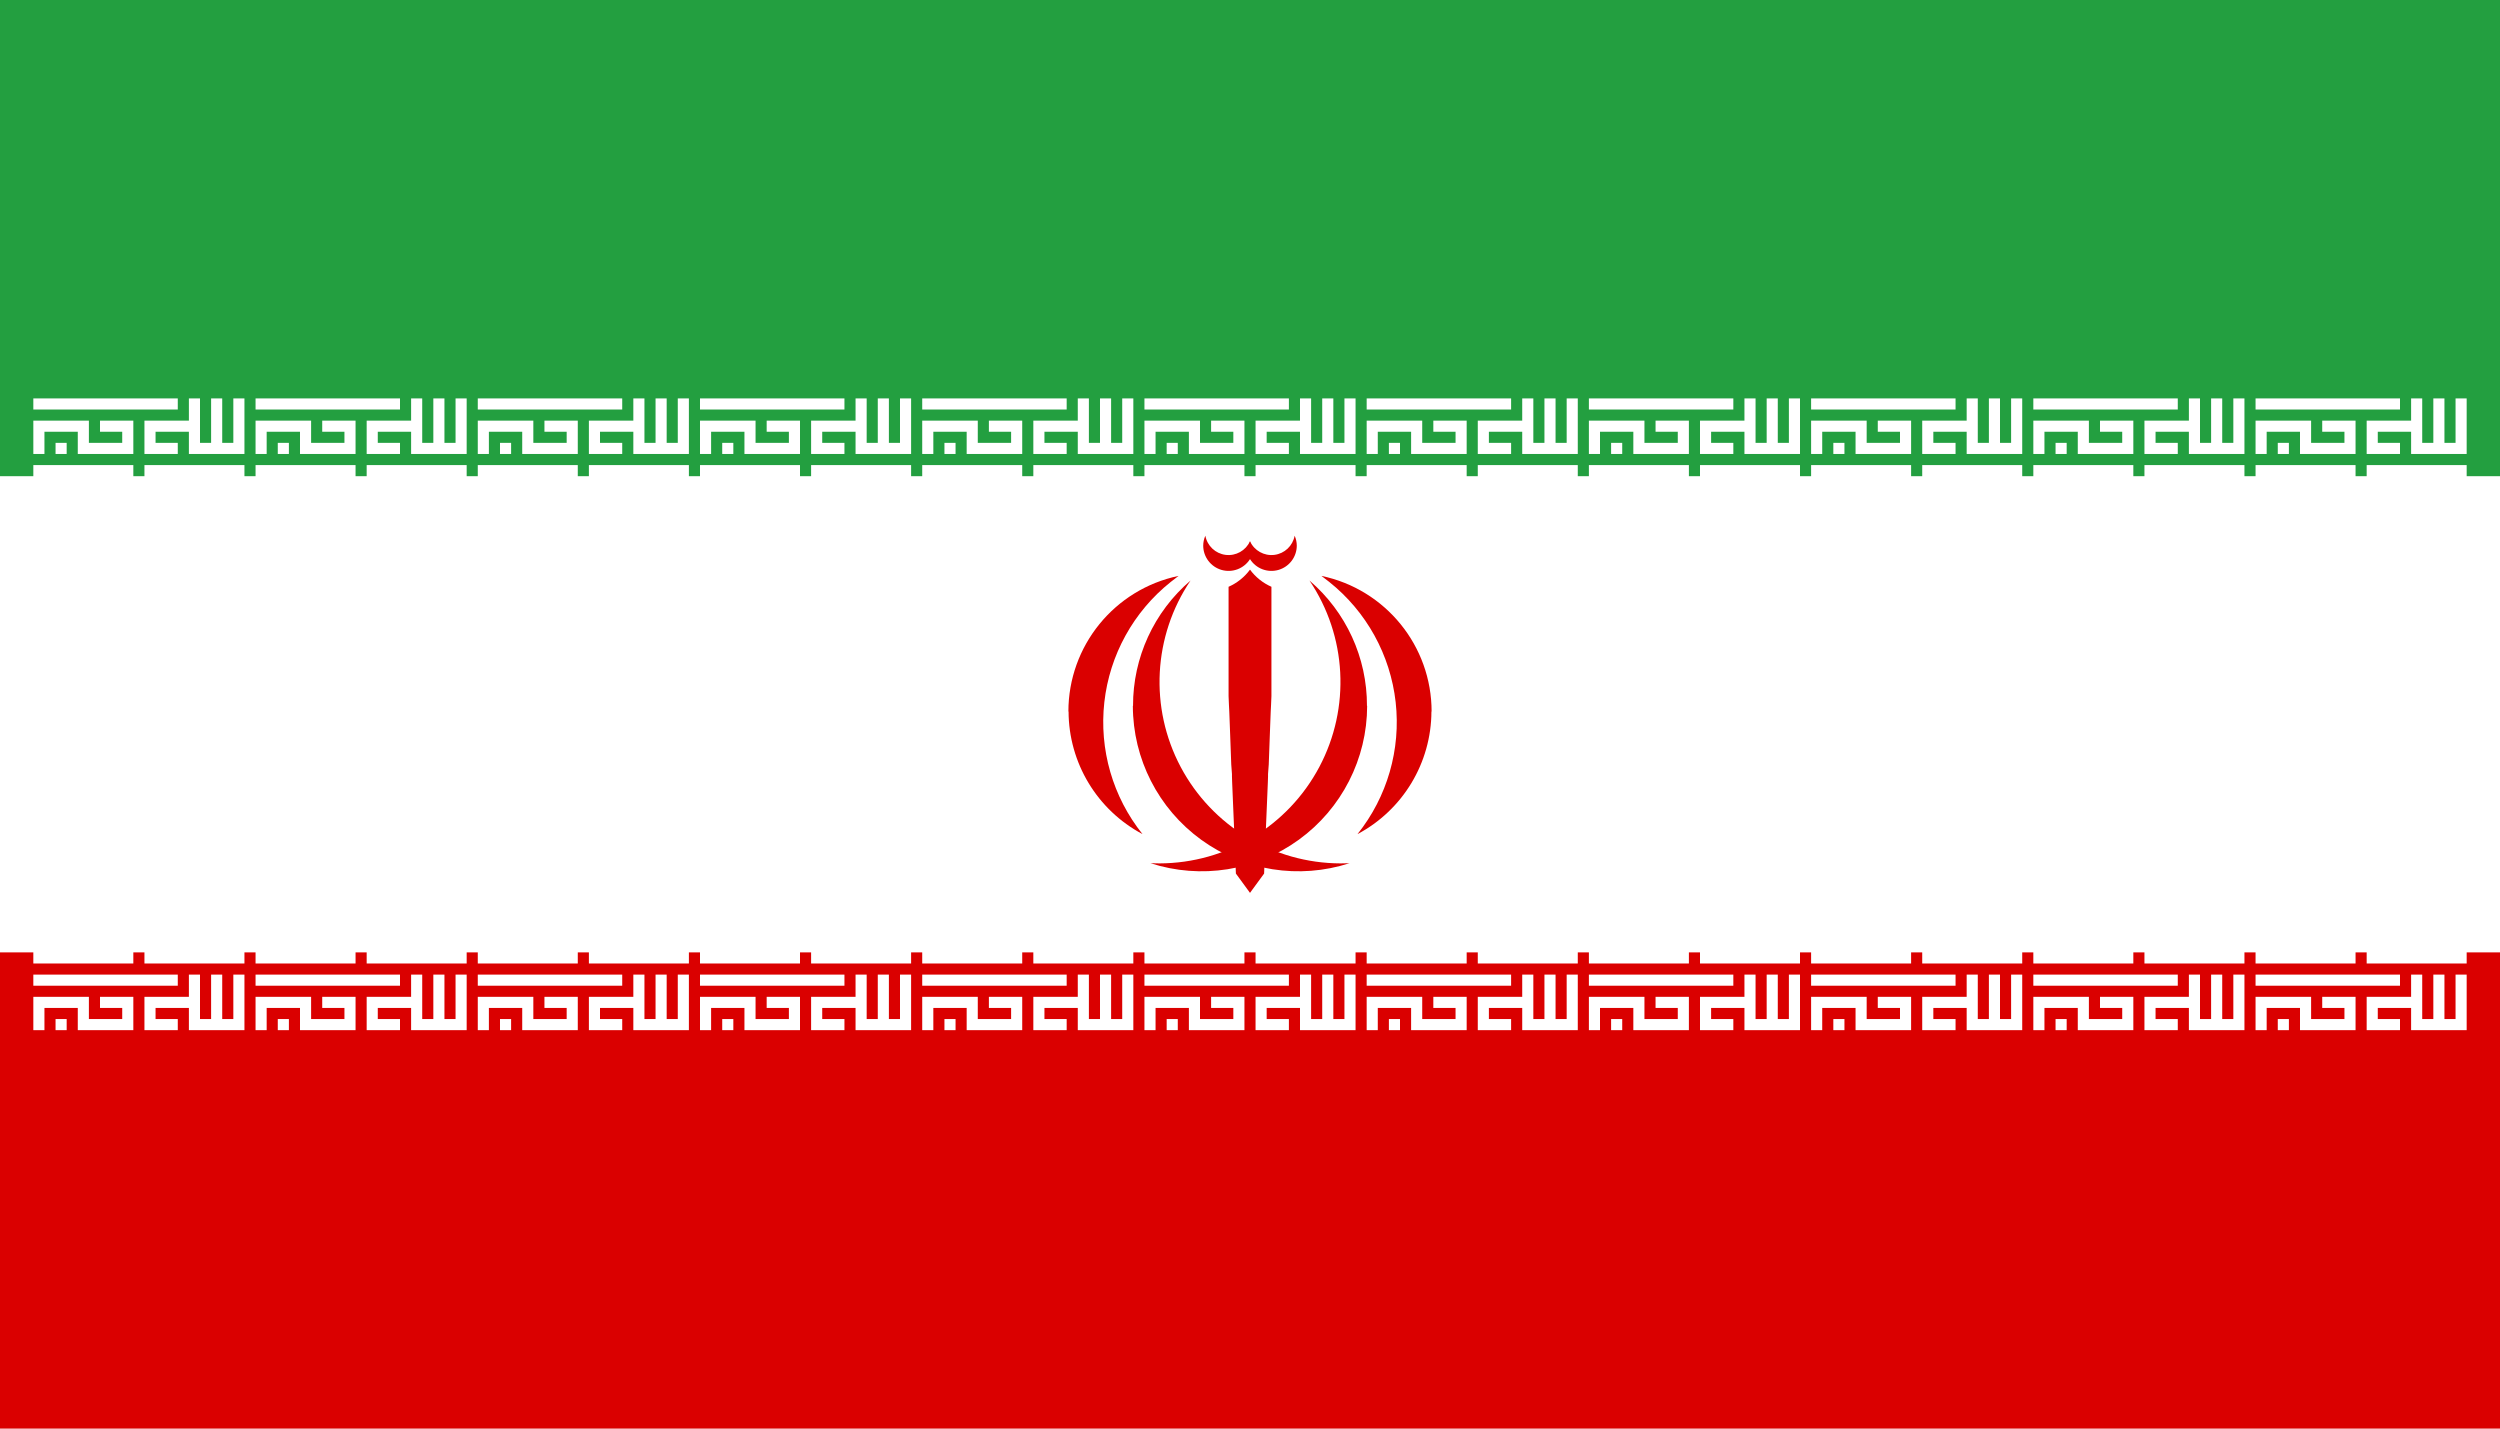
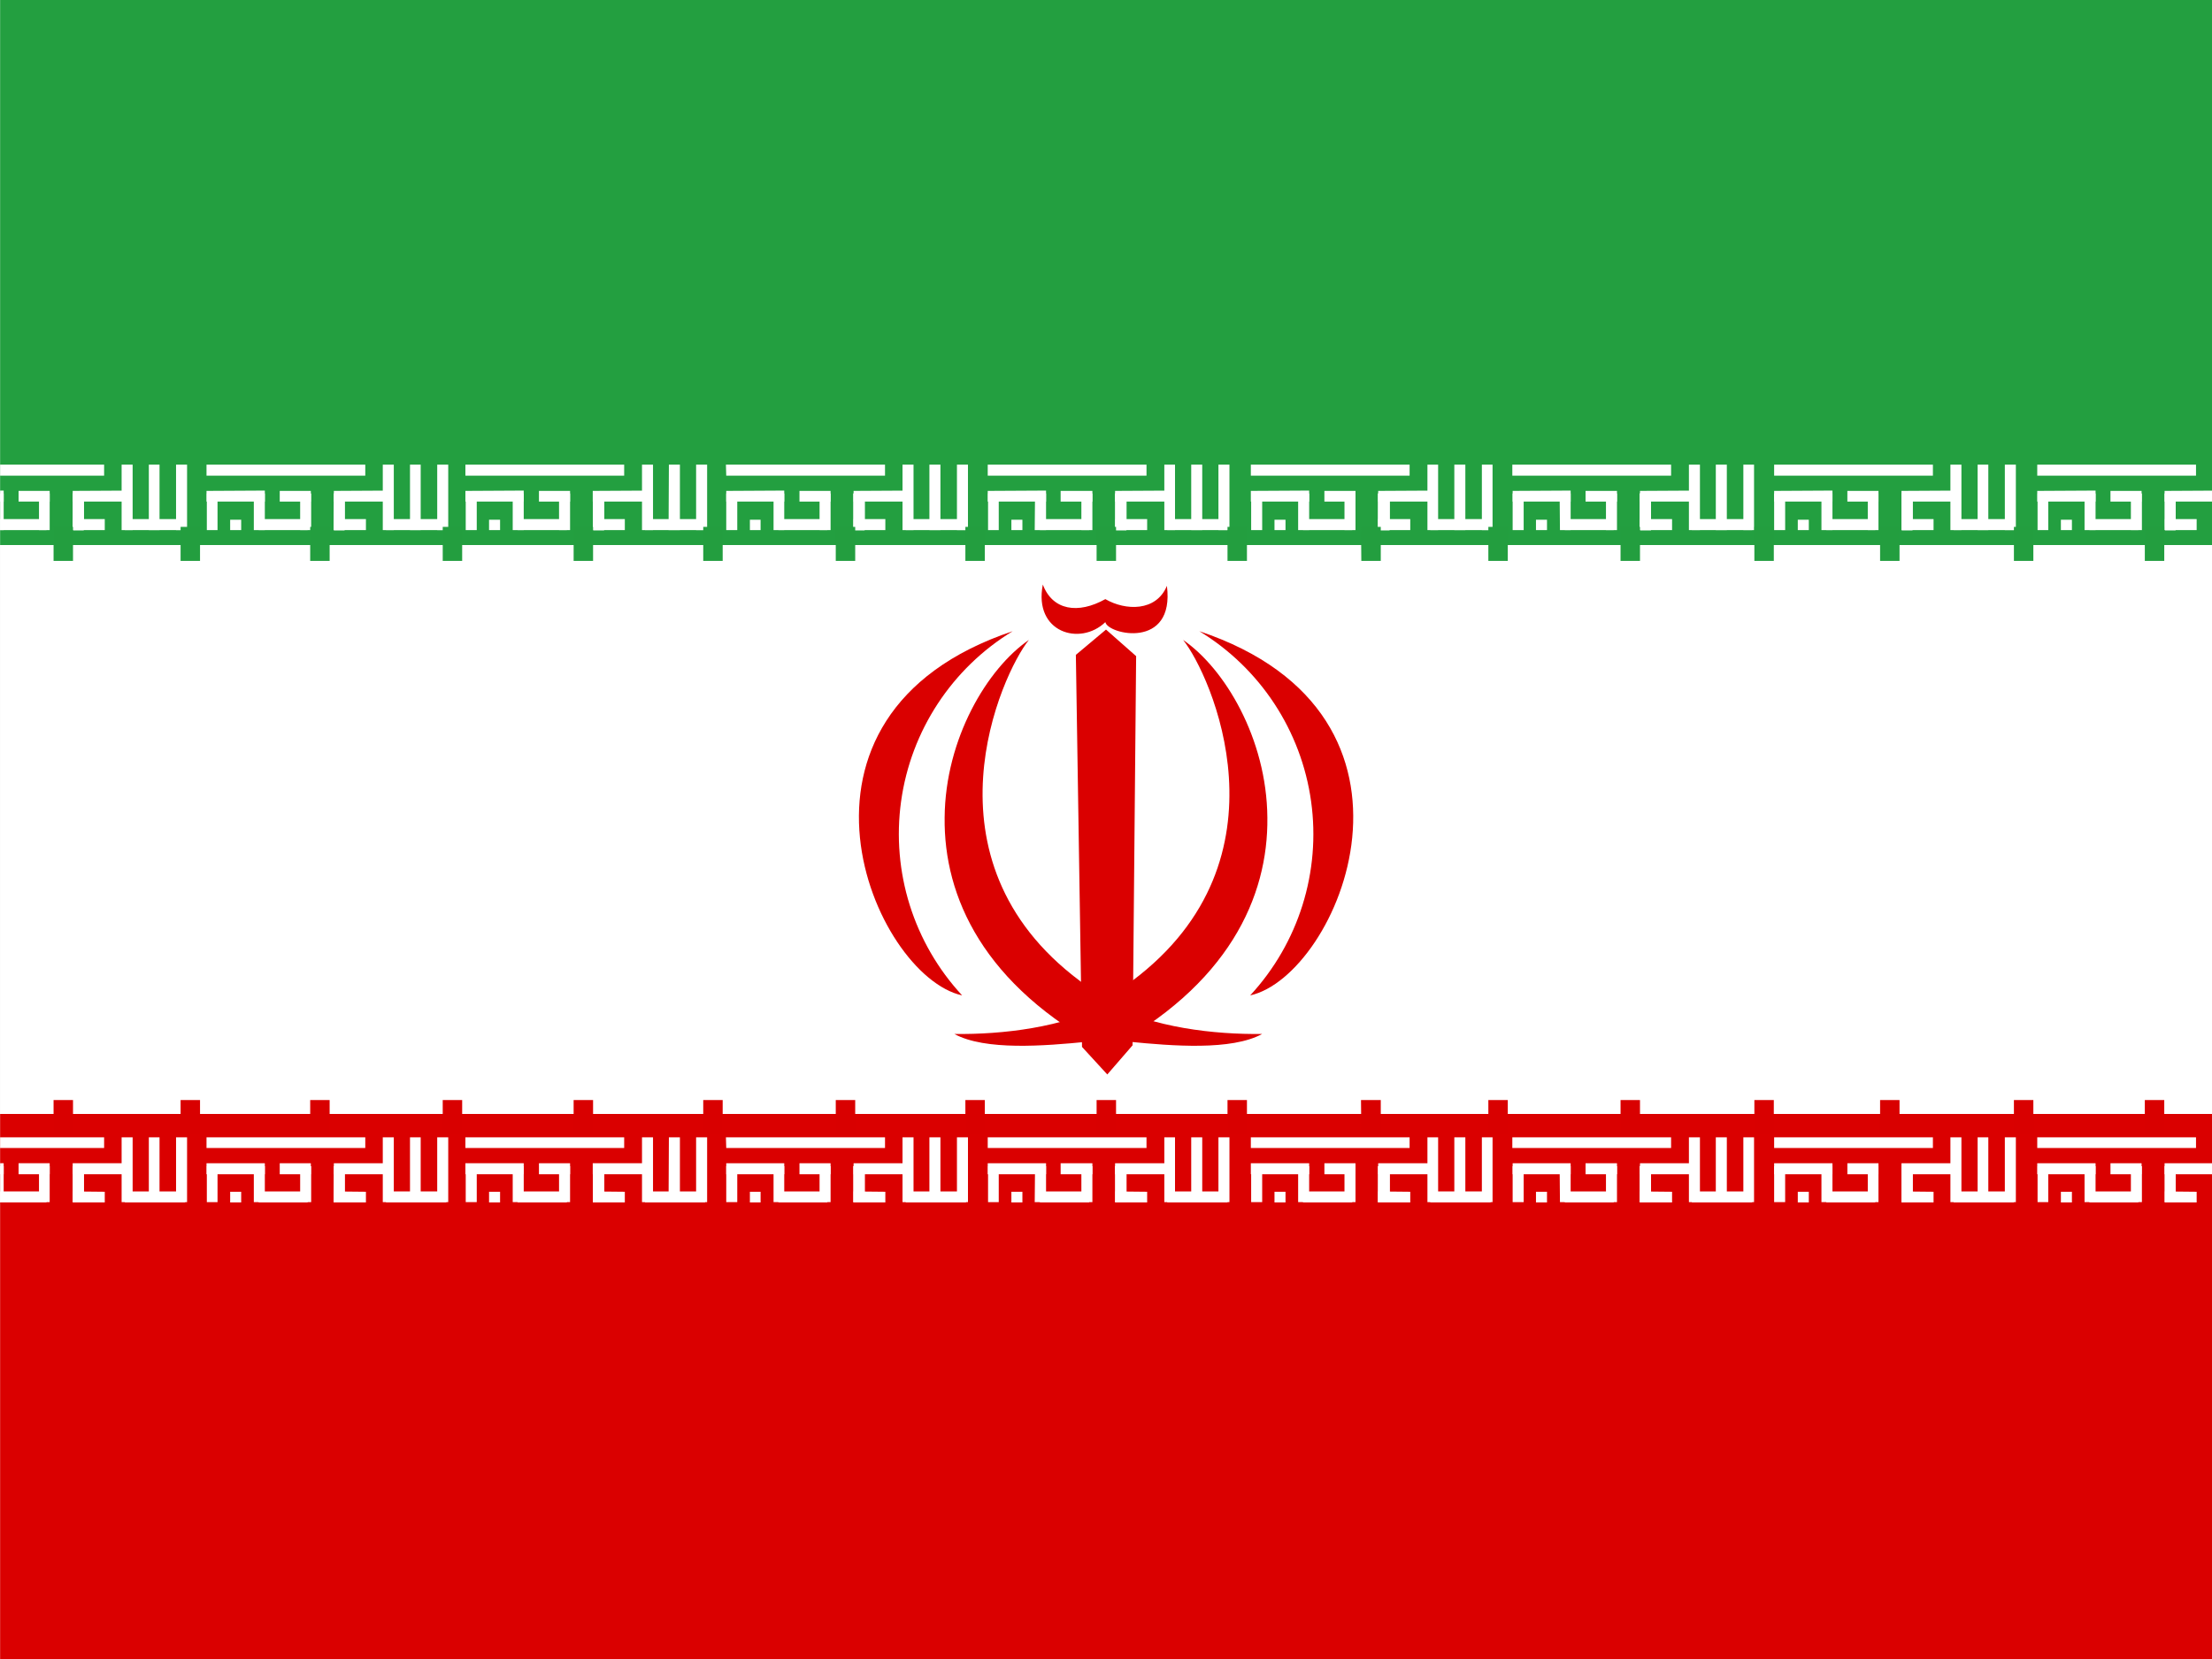
- <svg xmlns="http://www.w3.org/2000/svg" xmlns:xlink="http://www.w3.org/1999/xlink" width="630" height="360">
-   <path fill="#da0000" d="M0 0h630v360H0z" />
-   <path fill="#fff" d="M0 0h630v240H0z" />
-   <path fill="#239f40" d="M0 0h630v120H0z" />
-   <g transform="translate(8.4 100.4)">
-     <g id="e">
-       <g id="c" fill="none" stroke="#fff" stroke-width="2">
-         <path id="b" d="M0 1h26M1 10V5h8v4h8V5h-5M4 9h2m20 0h-5V5h8m0-5v9h8V0m-4 0v9" transform="scale(1.4)" />
-         <path id="a" d="M0 7h9m1 0h9" transform="scale(2.8)" />
-         <use xlink:href="#a" y="120" />
-         <use xlink:href="#b" y="145.2" />
-       </g>
-       <g id="d">
-         <use xlink:href="#c" x="56" />
-         <use xlink:href="#c" x="112" />
-         <use xlink:href="#c" x="168" />
-       </g>
-     </g>
-     <use xlink:href="#d" x="168" />
-     <use xlink:href="#e" x="392" />
-   </g>
-   <g fill="#da0000" transform="matrix(45 0 0 45 315 180)">
-     <g id="f">
-       <path d="M1.016-.016a.78.78 0 0 1-.414.687A1.004 1.004 0 0 0 .444-.741L.4-.775a.776.776 0 0 1 .617.76" />
-       <path d="M.656-.047A.927.927 0 0 1-.557.834l.05.001A1.016 1.016 0 0 0 .333-.749a.92.92 0 0 1 .322.702M.262-.944A.142.142 0 0 1 0-.869l-.017-.017L0-.969A.132.132 0 0 0 .25-1a.14.14 0 0 1 .012.056" />
-       <path d="M.12-.714A.3.3 0 0 1 0-.81l-.05.794L0 1 .079.892l.01-.25L.1.38.101.348V.335L.105.281.111.117l.005-.132.002-.039.002-.048zM0-.55Zm0 .865Z" />
-     </g>
-     <use xlink:href="#f" transform="scale(-1 1)" />
+ <svg xmlns="http://www.w3.org/2000/svg" id="flag-icons-ir" viewBox="0 0 640 480">
+   <defs>
+     <clipPath id="ir-a">
+       <path fill-opacity=".7" d="M-85.3 0h682.7v512H-85.3z" />
+     </clipPath>
+   </defs>
+   <g fill-rule="evenodd" clip-path="url(#ir-a)" transform="translate(80)scale(.9375)">
+     <path fill="#fff" d="M-192 0h896v512h-896z" />
+     <path fill="#da0000" d="M-192 343.8h896V512h-896z" />
+     <g fill="#fff" stroke-width="1pt">
+       <path d="M-21.6 351h49v3.3h-49zm7.3 16.8h3.4v3.3h-3.4zm41.9 0v3.3h-9.8v-3.4zm5.2-16.8h3.4v20h-3.4z" />
+       <path d="M52.4 367.7v3.4H33.8v-3.4zm-34.6-7.9H21v11.3h-3.3z" />
+       <path d="M49.6 351H53v20h-3.4zm-8.4 0h3.3v20h-3.3zm-44.8 8v3.4h-18V359zm39.3 0v3.4h-18V359z" />
+       <path d="M17.8 359.9H21V371h-3.3z" />
+       <path d="M17.8 359.9H21V371h-3.3z" />
+       <path d="M17.8 359.9H21V371h-3.3zm-39.3 0h3.3V371h-3.3zm28.8 0h3.4V371H7.3zm-14.3 0h3.4V371H-7z" />
+       <path d="M9.6 367.7v3.4H-5.5v-3.4zm1-8.7v3.4H1V359z" />
+     </g>
+     <g fill="#fff" stroke-width="1pt">
+       <path d="M-102.2 351h49v3.3h-49zm7.3 16.8h3.4v3.3H-95zm41.9 0v3.3h-9.8v-3.4zm5.2-16.8h3.4v20h-3.4z" />
+       <path d="M-28.2 367.7v3.4h-18.6v-3.4zm-34.6-7.9h3.3v11.3h-3.3z" />
+       <path d="M-31 351h3.4v20H-31zm-8.4 0h3.3v20h-3.3zm-44.8 8v3.4h-18V359zm39.3 0v3.4h-18V359z" />
+       <path d="M-62.8 359.9h3.3V371h-3.3z" />
+       <path d="M-62.8 359.9h3.3V371h-3.3z" />
+       <path d="M-62.8 359.9h3.3V371h-3.3zm-39.3 0h3.3V371h-3.3zm28.8 0h3.3V371h-3.3zm-14.3 0h3.4V371h-3.4z" />
+       <path d="M-71 367.7v3.4h-15v-3.4zm1-8.7v3.4h-9.6V359z" />
+     </g>
+     <g fill="#fff" stroke-width="1pt">
+       <path d="M58.3 351h49v3.3h-49zm7.3 16.8H69v3.3h-3.4zm41.9 0v3.3h-9.8v-3.4zm5.3-16.8h3.4v20h-3.4z" />
+       <path d="M132.3 367.7v3.4h-18.6v-3.4zm-34.6-7.9h3.4v11.3h-3.4z" />
+       <path d="M129.5 351h3.4v20h-3.4zm-8.4 0h3.4v20H121zm-44.8 8v3.4h-18V359zm39.3 0v3.4h-18V359z" />
+       <path d="M97.7 359.9h3.4V371h-3.4z" />
+       <path d="M97.7 359.9h3.4V371h-3.4z" />
+       <path d="M97.7 359.9h3.4V371h-3.4zm-39.3 0h3.4V371h-3.4zm28.8 0h3.4V371h-3.4zm-14.3 0h3.4V371h-3.4z" />
+       <path d="M89.6 367.7v3.4H74.4v-3.4zm1-8.7v3.4H81V359z" />
+     </g>
+     <g fill="#fff" stroke-width="1pt">
+       <path d="M622.7 351h49v3.3h-49zm7.3 16.8h3.4v3.3H630zm41.9 0v3.3H662v-3.4zm5.3-16.8h3.3v20h-3.4z" />
+       <path d="M696.7 367.7v3.4H678v-3.4zm-34.6-7.9h3.4v11.3H662z" />
+       <path d="M694 351h3.3v20h-3.4zm-8.5 0h3.4v20h-3.4zm-44.8 8v3.4h-18V359zm39.3 0v3.4h-18V359z" />
+       <path d="M662 359.9h3.5V371H662z" />
+       <path d="M662 359.9h3.5V371H662z" />
+       <path d="M662 359.9h3.5V371H662zm-39.2 0h3.4V371h-3.4zm28.8 0h3.4V371h-3.4zm-14.3 0h3.4V371h-3.4z" />
+       <path d="M654 367.7v3.4h-15.2v-3.4zm1-8.7v3.4h-9.6V359z" />
+     </g>
+     <g fill="#fff" stroke-width="1pt">
+       <path d="M138.7 351h49.1v3.3h-49zm7.4 16.8h3.3v3.3h-3.3zm41.8 0v3.3h-9.8v-3.4zm5.3-16.8h3.4v20h-3.4z" />
+       <path d="M212.8 367.7v3.4h-18.6v-3.4zm-34.7-7.9h3.4v11.3h-3.4z" />
+       <path d="M210 351h3.4v20H210zm-8.5 0h3.4v20h-3.4zm-44.8 8v3.4h-17.9V359zm39.3 0v3.4h-17.9V359z" />
+       <path d="M178.1 359.9h3.4V371h-3.4z" />
+       <path d="M178.1 359.9h3.4V371h-3.4z" />
+       <path d="M178.1 359.9h3.4V371h-3.4zm-39.3 0h3.4V371h-3.4zm28.8 0h3.4V371h-3.4zm-14.2 0h3.3V371h-3.3z" />
+       <path d="M170 367.7v3.4h-15.1v-3.4zm1-8.7v3.4h-9.6V359z" />
+     </g>
+     <g fill="#fff" stroke-width="1pt">
+       <path d="M219.5 351h49v3.3h-49zm7.3 16.8h3.4v3.3h-3.4zm41.9 0v3.3h-9.8v-3.4zM274 351h3.3v20H274z" />
+       <path d="M293.5 367.7v3.4h-18.6v-3.4zm-34.6-7.9h3.4v11.3h-3.4z" />
+       <path d="M290.7 351h3.4v20h-3.4zm-8.4 0h3.4v20h-3.4zm-44.8 8v3.4h-18V359zm39.3 0v3.4h-18V359z" />
+       <path d="M258.9 359.9h3.4V371h-3.4z" />
+       <path d="M258.9 359.9h3.4V371h-3.4z" />
+       <path d="M258.9 359.9h3.4V371h-3.4zm-39.3 0h3.3V371h-3.3zm28.8 0h3.4V371h-3.4zm-14.3 0h3.4V371H234z" />
+       <path d="M250.8 367.7v3.4h-15.2v-3.4zm1-8.7v3.4H242V359z" />
+     </g>
+     <path fill="#239f40" d="M-192 0h896v168.2h-896z" />
+     <g fill="#fff" stroke-width="1pt">
+       <path d="M300.7 351h49v3.3h-49zm7.3 16.8h3.4v3.3H308zm41.9 0v3.3H340v-3.4zm5.3-16.8h3.3v20h-3.3z" />
+       <path d="M374.7 367.7v3.4h-18.6v-3.4zm-34.6-7.9h3.4v11.3H340z" />
+       <path d="M372 351h3.3v20H372zm-8.5 0h3.4v20h-3.4zm-44.8 8v3.4h-18V359zm39.3 0v3.4h-18V359z" />
+       <path d="M340 359.9h3.5V371H340z" />
+       <path d="M340 359.9h3.5V371H340z" />
+       <path d="M340 359.9h3.5V371H340zm-39.2 0h3.4V371h-3.4zm28.8 0h3.4V371h-3.4zm-14.3 0h3.4V371h-3.4z" />
+       <path d="M332 367.7v3.4h-15.2v-3.4zm1-8.7v3.4h-9.6V359z" />
+     </g>
+     <g fill="#fff" stroke-width="1pt">
+       <path d="M381.4 351h49v3.3h-49zm7.3 16.8h3.4v3.3h-3.4zm42 0v3.3h-9.9v-3.4zm5.2-16.8h3.4v20h-3.4z" />
+       <path d="M455.4 367.7v3.4h-18.6v-3.4zm-34.6-7.9h3.4v11.3h-3.4z" />
+       <path d="M452.7 351h3.3v20h-3.3zm-8.5 0h3.4v20h-3.4zm-44.8 8v3.4h-17.9V359zm39.3 0v3.4h-17.9V359z" />
+       <path d="M420.8 359.9h3.4V371h-3.4z" />
+       <path d="M420.8 359.9h3.4V371h-3.4z" />
+       <path d="M420.8 359.9h3.4V371h-3.4zm-39.3 0h3.4V371h-3.4zm28.8 0h3.4V371h-3.4zm-14.3 0h3.4V371h-3.3z" />
+       <path d="M412.7 367.7v3.4h-15.1v-3.4zm1-8.7v3.4H404V359z" />
+     </g>
+     <g fill="#fff" stroke-width="1pt">
+       <path d="M462.2 351h49v3.3h-49zm7.3 16.8h3.4v3.3h-3.4zm41.9 0v3.3h-9.8v-3.4zm5.2-16.8h3.4v20h-3.4z" />
+       <path d="M536.2 367.7v3.4h-18.6v-3.4zm-34.7-7.9h3.4v11.3h-3.4z" />
+       <path d="M533.4 351h3.4v20h-3.4zm-8.4 0h3.3v20H525zm-44.8 8v3.4h-18V359zm39.3 0v3.4h-18V359z" />
+       <path d="M501.6 359.9h3.3V371h-3.3z" />
+       <path d="M501.6 359.9h3.3V371h-3.3z" />
+       <path d="M501.6 359.9h3.3V371h-3.3zm-39.4 0h3.4V371h-3.4zm28.9 0h3.3V371h-3.3zm-14.3 0h3.4V371h-3.4z" />
+       <path d="M493.4 367.7v3.4h-15.1v-3.4zm1-8.7v3.4h-9.6V359z" />
+     </g>
+     <g fill="#fff" stroke-width="1pt">
+       <path d="M543.4 351h49v3.3h-49zm7.3 16.8h3.4v3.3h-3.4zm41.9 0v3.3h-9.8v-3.4zm5.2-16.8h3.4v20h-3.4z" />
+       <path d="M617.4 367.7v3.4h-18.6v-3.4zm-34.6-7.9h3.3v11.3h-3.3z" />
+       <path d="M614.6 351h3.4v20h-3.4zm-8.4 0h3.3v20h-3.3zm-44.8 8v3.4h-18V359zm39.3 0v3.4h-18V359z" />
+       <path d="M582.8 359.9h3.3V371h-3.3z" />
+       <path d="M582.8 359.9h3.3V371h-3.3z" />
+       <path d="M582.8 359.9h3.3V371h-3.3zm-39.3 0h3.3V371h-3.3zm28.8 0h3.4V371h-3.4zm-14.3 0h3.4V371H558z" />
+       <path d="M574.6 367.7v3.4h-15.1v-3.4zm1-8.7v3.4H566V359z" />
+     </g>
+     <g fill="#fff" stroke-width="1pt">
+       <path d="M-183.8 351h49v3.3h-49zm7.3 16.8h3.4v3.3h-3.4zm42 0v3.3h-9.9v-3.4zm5.2-16.8h3.4v20h-3.4z" />
+       <path d="M-109.8 367.7v3.4h-18.6v-3.4zm-34.6-7.9h3.4v11.3h-3.4z" />
+       <path d="M-112.5 351h3.3v20h-3.3zm-8.5 0h3.4v20h-3.4zm-44.8 8v3.4h-17.9V359zm39.3 0v3.4h-17.9V359z" />
+       <path d="M-144.4 359.9h3.4V371h-3.4z" />
+       <path d="M-144.4 359.9h3.4V371h-3.4z" />
+       <path d="M-144.4 359.9h3.4V371h-3.4zm-39.3 0h3.4V371h-3.4zm28.8 0h3.4V371h-3.4zm-14.3 0h3.4V371h-3.4z" />
+       <path d="M-152.5 367.7v3.4h-15.2v-3.4zm1-8.7v3.4h-9.6V359z" />
+     </g>
+     <g fill="#fff" stroke-width="1pt">
+       <path d="M-21.6 143.4h49v3.4h-49zm7.3 17h3.4v3.2h-3.4zm41.9-.2v3.4h-9.8v-3.4zm5.2-16.8h3.4v20.2h-3.4z" />
+       <path d="M52.4 160.2v3.4H33.8v-3.4zm-34.6-7.9H21v11.3h-3.3z" />
+       <path d="M49.6 143.4H53v20.2h-3.4zm-8.4 0h3.3v20.2h-3.3zm-44.8 8v3.4h-18v-3.3zm39.3 0v3.4h-18v-3.3z" />
+       <path d="M17.8 152.3H21v11.3h-3.3z" />
+       <path d="M17.8 152.3H21v11.3h-3.3z" />
+       <path d="M17.8 152.3H21v11.3h-3.3zm-39.3 0h3.3v11.3h-3.3zm28.8 0h3.4v11.3H7.3zm-14.3 0h3.4v11.3H-7z" />
+       <path d="M9.6 160.2v3.4H-5.5v-3.4zm1-8.7v3.3H1v-3.3z" />
+     </g>
+     <g fill="#fff" stroke-width="1pt">
+       <path d="M-102.2 143.4h49v3.4h-49zm7.3 17h3.4v3.2H-95zm41.9-.2v3.4h-9.8v-3.4zm5.2-16.8h3.4v20.2h-3.4z" />
+       <path d="M-28.2 160.2v3.4h-18.6v-3.4zm-34.6-7.9h3.3v11.3h-3.3z" />
+       <path d="M-31 143.4h3.4v20.2H-31zm-8.4 0h3.3v20.2h-3.3zm-44.8 8v3.4h-18v-3.3zm39.3 0v3.4h-18v-3.3z" />
+       <path d="M-62.8 152.3h3.3v11.3h-3.3z" />
+       <path d="M-62.8 152.3h3.3v11.3h-3.3z" />
+       <path d="M-62.8 152.3h3.3v11.3h-3.3zm-39.3 0h3.3v11.3h-3.3zm28.8 0h3.3v11.3h-3.3zm-14.3 0h3.4v11.3h-3.4z" />
+       <path d="M-71 160.2v3.4h-15v-3.4zm1-8.7v3.3h-9.6v-3.3z" />
+     </g>
+     <g fill="#fff" stroke-width="1pt">
+       <path d="M58.3 143.4h49v3.4h-49zm7.3 17H69v3.2h-3.4zm41.9-.2v3.4h-9.8v-3.4zm5.3-16.8h3.4v20.2h-3.4z" />
+       <path d="M132.3 160.2v3.4h-18.6v-3.4zm-34.6-7.9h3.4v11.3h-3.4z" />
+       <path d="M129.5 143.4h3.4v20.2h-3.4zm-8.4 0h3.4v20.2H121zm-44.8 8v3.4h-18v-3.3zm39.3 0v3.4h-18v-3.3z" />
+       <path d="M97.7 152.3h3.4v11.3h-3.4z" />
+       <path d="M97.7 152.3h3.4v11.3h-3.4z" />
+       <path d="M97.7 152.3h3.4v11.3h-3.4zm-39.3 0h3.4v11.3h-3.4zm28.8 0h3.4v11.3h-3.4zm-14.3 0h3.4v11.3h-3.4z" />
+       <path d="M89.6 160.2v3.4H74.4v-3.4zm1-8.7v3.3H81v-3.3z" />
+     </g>
+     <g fill="#fff" stroke-width="1pt">
+       <path d="M622.7 143.4h49v3.4h-49zm7.3 17h3.4v3.2H630zm41.9-.2v3.4H662v-3.4zm5.3-16.8h3.3v20.2h-3.4z" />
+       <path d="M696.7 160.2v3.4H678v-3.4zm-34.6-7.9h3.4v11.3H662z" />
+       <path d="M694 143.4h3.3v20.2h-3.4zm-8.5 0h3.4v20.2h-3.4zm-44.8 8v3.4h-18v-3.3zm39.3 0v3.4h-18v-3.3z" />
+       <path d="M662 152.3h3.5v11.3H662z" />
+       <path d="M662 152.3h3.5v11.3H662z" />
+       <path d="M662 152.3h3.5v11.3H662zm-39.2 0h3.4v11.3h-3.4zm28.8 0h3.4v11.3h-3.4zm-14.3 0h3.4v11.3h-3.4z" />
+       <path d="M654 160.2v3.4h-15.2v-3.4zm1-8.7v3.3h-9.6v-3.3z" />
+     </g>
+     <g fill="#fff" stroke-width="1pt">
+       <path d="M138.7 143.4h49.1v3.4h-49zm7.4 17h3.3v3.2h-3.3zm41.8-.2v3.4h-9.8v-3.4zm5.3-16.8h3.4v20.2h-3.4z" />
+       <path d="M212.8 160.2v3.4h-18.6v-3.4zm-34.7-7.9h3.4v11.3h-3.4z" />
+       <path d="M210 143.4h3.4v20.2H210zm-8.5 0h3.4v20.2h-3.4zm-44.8 8v3.4h-17.9v-3.3zm39.3 0v3.4h-17.9v-3.3z" />
+       <path d="M178.1 152.3h3.4v11.3h-3.4z" />
+       <path d="M178.1 152.3h3.4v11.3h-3.4z" />
+       <path d="M178.1 152.3h3.4v11.3h-3.4zm-39.3 0h3.4v11.3h-3.4zm28.8 0h3.4v11.3h-3.4zm-14.2 0h3.3v11.3h-3.3z" />
+       <path d="M170 160.2v3.4h-15.1v-3.4zm1-8.7v3.3h-9.6v-3.3z" />
+     </g>
+     <g fill="#fff" stroke-width="1pt">
+       <path d="M219.5 143.4h49v3.4h-49zm7.3 17h3.4v3.2h-3.4zm41.9-.2v3.4h-9.8v-3.4zm5.3-16.8h3.3v20.2H274z" />
+       <path d="M293.5 160.2v3.4h-18.6v-3.4zm-34.6-7.9h3.4v11.3h-3.4z" />
+       <path d="M290.7 143.4h3.4v20.2h-3.4zm-8.4 0h3.4v20.2h-3.4zm-44.8 8v3.4h-18v-3.3zm39.3 0v3.4h-18v-3.3z" />
+       <path d="M258.9 152.3h3.4v11.3h-3.4z" />
+       <path d="M258.9 152.3h3.4v11.3h-3.4z" />
+       <path d="M258.9 152.3h3.4v11.3h-3.4zm-39.3 0h3.3v11.3h-3.3zm28.8 0h3.4v11.3h-3.4zm-14.3 0h3.4v11.3H234z" />
+       <path d="M250.8 160.2v3.4h-15.2v-3.4zm1-8.7v3.3H242v-3.3z" />
+     </g>
+     <g fill="#fff" stroke-width="1pt">
+       <path d="M300.7 143.4h49v3.4h-49zm7.3 17h3.4v3.2H308zm41.9-.2v3.4H340v-3.4zm5.3-16.8h3.3v20.2h-3.3z" />
+       <path d="M374.7 160.2v3.4h-18.6v-3.4zm-34.6-7.9h3.4v11.3H340z" />
+       <path d="M372 143.4h3.3v20.2H372zm-8.5 0h3.4v20.2h-3.4zm-44.8 8v3.4h-18v-3.3zm39.3 0v3.4h-18v-3.3z" />
+       <path d="M340 152.3h3.5v11.3H340z" />
+       <path d="M340 152.3h3.5v11.3H340z" />
+       <path d="M340 152.3h3.5v11.3H340zm-39.2 0h3.4v11.3h-3.4zm28.8 0h3.4v11.3h-3.4zm-14.3 0h3.4v11.3h-3.4z" />
+       <path d="M332 160.2v3.4h-15.2v-3.4zm1-8.7v3.3h-9.6v-3.3z" />
+     </g>
+     <g fill="#fff" stroke-width="1pt">
+       <path d="M381.4 143.4h49v3.4h-49zm7.3 17h3.4v3.2h-3.4zm42-.2v3.4h-9.9v-3.4zm5.2-16.8h3.4v20.2h-3.4z" />
+       <path d="M455.4 160.2v3.4h-18.6v-3.4zm-34.6-7.9h3.4v11.3h-3.4z" />
+       <path d="M452.7 143.4h3.3v20.2h-3.3zm-8.5 0h3.4v20.2h-3.4zm-44.8 8v3.4h-17.9v-3.3zm39.3 0v3.4h-17.9v-3.3z" />
+       <path d="M420.8 152.3h3.4v11.3h-3.4z" />
+       <path d="M420.8 152.3h3.4v11.3h-3.4z" />
+       <path d="M420.8 152.3h3.4v11.3h-3.4zm-39.3 0h3.4v11.3h-3.4zm28.8 0h3.4v11.3h-3.4zm-14.3 0h3.4v11.3h-3.3z" />
+       <path d="M412.7 160.2v3.4h-15.1v-3.4zm1-8.7v3.3H404v-3.3z" />
+     </g>
+     <g fill="#fff" stroke-width="1pt">
+       <path d="M462.2 143.4h49v3.4h-49zm7.3 17h3.4v3.2h-3.4zm41.9-.2v3.4h-9.8v-3.4zm5.2-16.8h3.4v20.2h-3.4z" />
+       <path d="M536.2 160.2v3.4h-18.6v-3.4zm-34.7-7.9h3.4v11.3h-3.4z" />
+       <path d="M533.4 143.4h3.4v20.2h-3.4zm-8.4 0h3.3v20.2H525zm-44.8 8v3.4h-18v-3.3zm39.3 0v3.4h-18v-3.3z" />
+       <path d="M501.6 152.3h3.3v11.3h-3.3z" />
+       <path d="M501.6 152.3h3.3v11.3h-3.3z" />
+       <path d="M501.6 152.3h3.3v11.3h-3.3zm-39.4 0h3.4v11.3h-3.4zm28.9 0h3.3v11.3h-3.3zm-14.3 0h3.4v11.3h-3.4z" />
+       <path d="M493.4 160.2v3.4h-15.1v-3.4zm1-8.7v3.3h-9.6v-3.3z" />
+     </g>
+     <g fill="#fff" stroke-width="1pt">
+       <path d="M543.4 143.4h49v3.4h-49zm7.3 17h3.4v3.2h-3.4zm41.9-.2v3.4h-9.8v-3.4zm5.2-16.8h3.4v20.2h-3.4z" />
+       <path d="M617.4 160.2v3.4h-18.6v-3.4zm-34.6-7.9h3.3v11.3h-3.3z" />
+       <path d="M614.6 143.4h3.4v20.2h-3.4zm-8.4 0h3.3v20.2h-3.3zm-44.8 8v3.4h-18v-3.3zm39.3 0v3.4h-18v-3.3z" />
+       <path d="M582.8 152.3h3.3v11.3h-3.3z" />
+       <path d="M582.8 152.3h3.3v11.3h-3.3z" />
+       <path d="M582.8 152.3h3.3v11.3h-3.3zm-39.3 0h3.3v11.3h-3.3zm28.8 0h3.4v11.3h-3.4zm-14.3 0h3.4v11.3H558z" />
+       <path d="M574.6 160.2v3.4h-15.1v-3.4zm1-8.7v3.3H566v-3.3z" />
+     </g>
+     <g fill="#fff" stroke-width="1pt">
+       <path d="M-183.8 143.4h49v3.4h-49zm7.3 17h3.4v3.2h-3.4zm42-.2v3.4h-9.9v-3.4zm5.2-16.8h3.4v20.2h-3.4z" />
+       <path d="M-109.8 160.2v3.4h-18.6v-3.4zm-34.6-7.9h3.4v11.3h-3.4z" />
+       <path d="M-112.5 143.4h3.3v20.2h-3.3zm-8.5 0h3.4v20.2h-3.4zm-44.8 8v3.4h-17.9v-3.3zm39.3 0v3.4h-17.9v-3.3z" />
+       <path d="M-144.4 152.3h3.4v11.3h-3.4z" />
+       <path d="M-144.4 152.3h3.4v11.3h-3.4z" />
+       <path d="M-144.4 152.3h3.4v11.3h-3.4zm-39.3 0h3.4v11.3h-3.4zm28.8 0h3.4v11.3h-3.4zm-14.3 0h3.4v11.3h-3.4z" />
+       <path d="M-152.5 160.2v3.4h-15.2v-3.4zm1-8.7v3.3h-9.6v-3.3z" />
+     </g>
+     <path fill="#d90000" d="M-68.8 339.5h6V350h-6zm160.5 0h6V350h-6zm-283.7 0h6V350h-6zm81.5 0h6V350h-6zm80.9 0h6V350h-6zm40 0h6V350h-6zm40.9 0h6V350h-6zm80.4 0h6V350h-6zm203 0h6.1V350h-6zm-162.1 0h6V350h-6zm40 0h6V350h-6zm40.5 0h6V350h-6zm40.4 0h6V350h-6zm323.2 0h6V350h-6zm-242.7 0h6V350h-6zm40.8 0h6V350h-6zm41.3 0h6V350h-6zm38.8 0h6V350h-6zm41.3 0h6V350h-6zm40.4 0h6V350h-6zm119.7 0h6V350h-6zm-38.8 0h6V350h-6zm-808.9 0h6V350h-6z" />
+     <path fill="#239e3f" d="M-68.8 162.6h6v10.5h-6zm160.5 0h6v10.5h-6zm-283.7 0h6v10.5h-6zm81.5 0h6v10.5h-6zm80.9 0h6v10.5h-6zm40 0h6v10.5h-6zm40.9 0h6v10.5h-6zm80.4 0h6v10.5h-6zm203 0h6.1v10.5h-6zm-162.1 0h6v10.5h-6zm40 0h6v10.5h-6zm40.5 0h6v10.5h-6zm40.4 0h6v10.5h-6zm323.2 0h6v10.5h-6zm-242.7 0h6v10.5h-6zm40.8 0h6v10.5h-6zm41.3 0h6v10.5h-6zm38.8 0h6v10.5h-6zm41.3 0h6v10.5h-6zm40.4 0h6v10.5h-6zm119.7 0h6v10.5h-6zm-38.8 0h6v10.5h-6zm-808.9 0h6v10.5h-6z" />
+     <g fill="#da0000">
+       <path d="M279.8 197.5c8.4 10.4 34.5 67.6-15.7 105.2-23.7 17.8-9 18.6-8.3 21.6 38-20.1 50.3-47.5 50-72-.2-24.4-13.2-46-26-54.8" />
+       <path d="M284.8 194.8a73.3 73.3 0 0 1 15.7 112.4c27.2-6 62-86.4-15.7-112.4m-57.6 0a73.3 73.3 0 0 0-15.6 112.4c-27.3-6-62-86.4 15.6-112.4" />
+       <path d="M232.2 197.5c-8.4 10.4-34.5 67.6 15.7 105.2 23.6 17.8 9 18.6 8.3 21.6-38-20.1-50.3-47.5-50-72 .2-24.4 13.2-46 26-54.8" />
+       <path d="M304.2 319.1c-14.9.2-33.6-2-47.5-9.3 2.3 4.5 4.2 7.3 6.5 11.7 13.2 1.3 31.5 2.8 41-2.4m-95 0c14.9.2 33.6-2 47.5-9.3-2.3 4.5-4.2 7.3-6.5 11.7-13.2 1.3-31.5 2.8-41-2.4m27.3-138.7c3 8 10.9 9.2 19.3 4.5 6.2 3.6 15.7 3.9 19-4.1 2.5 19.8-18.3 15-19 11.2-7.8 7.5-22.2 3.2-19.3-11.6" />
+       <path d="m256.4 331.6 7.8-9 1.1-120.1-9.3-8.2-9.3 7.8 1.9 121z" />
+     </g>
  </g>
</svg>
